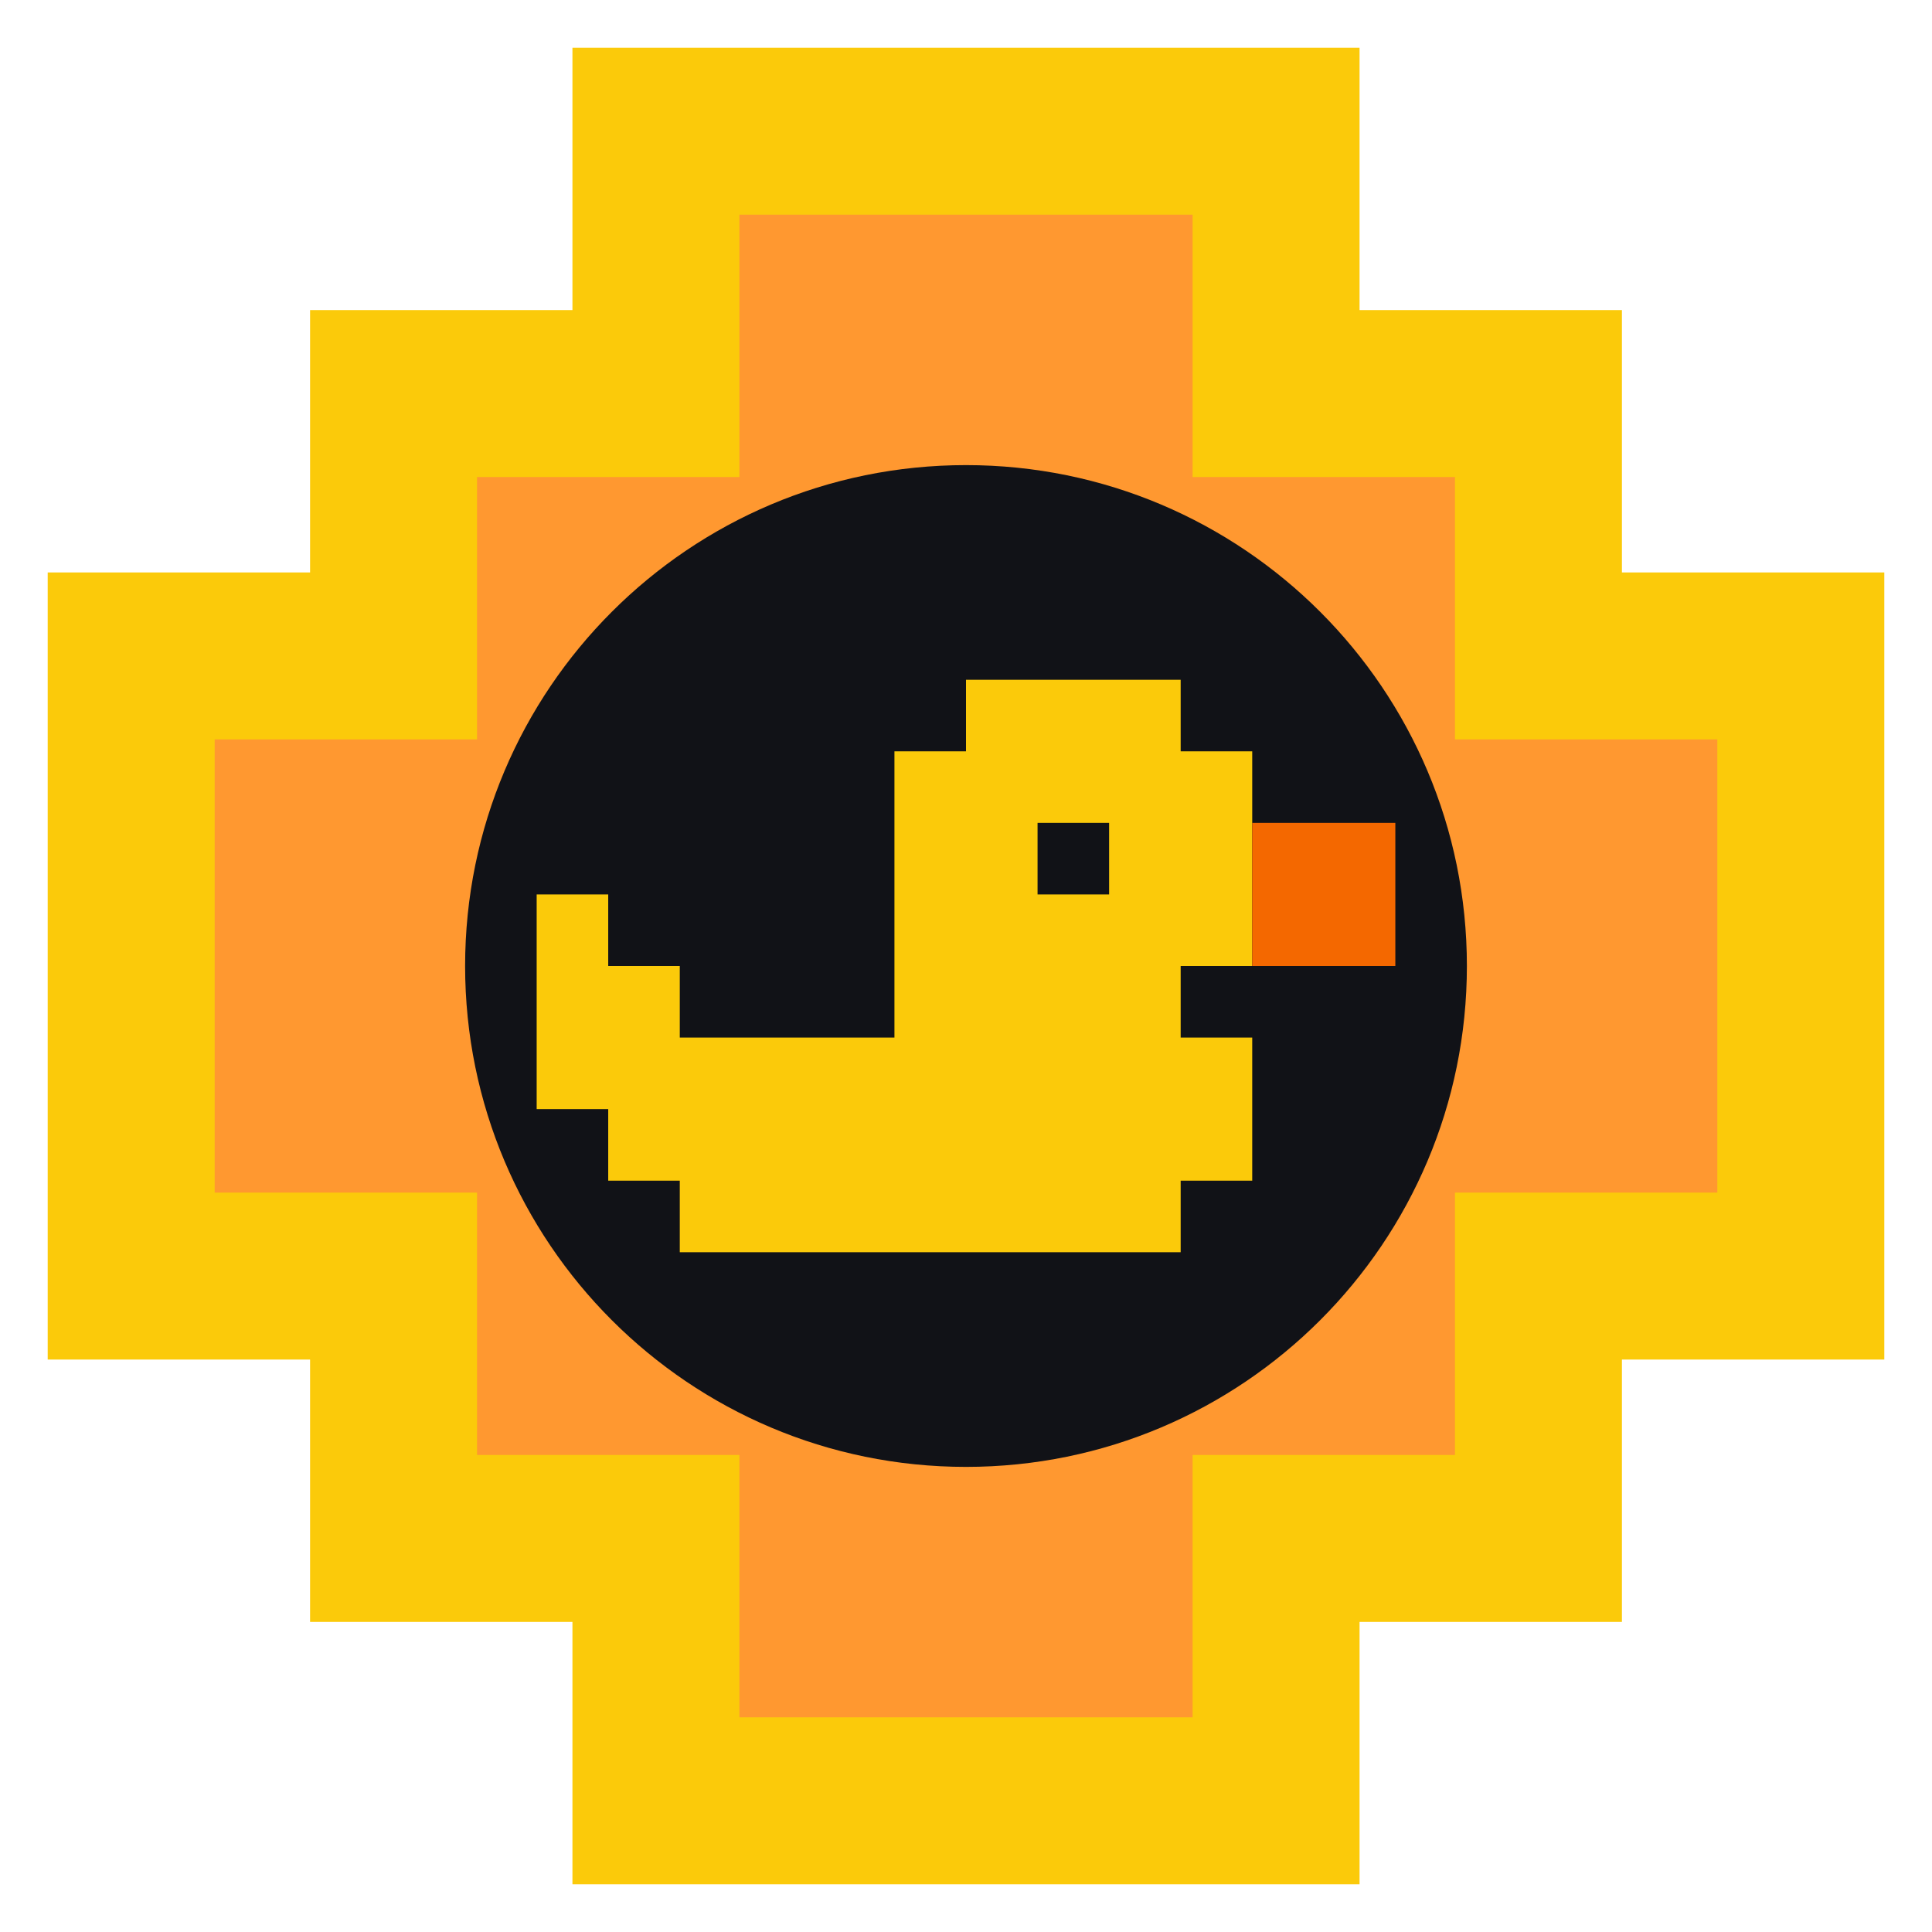
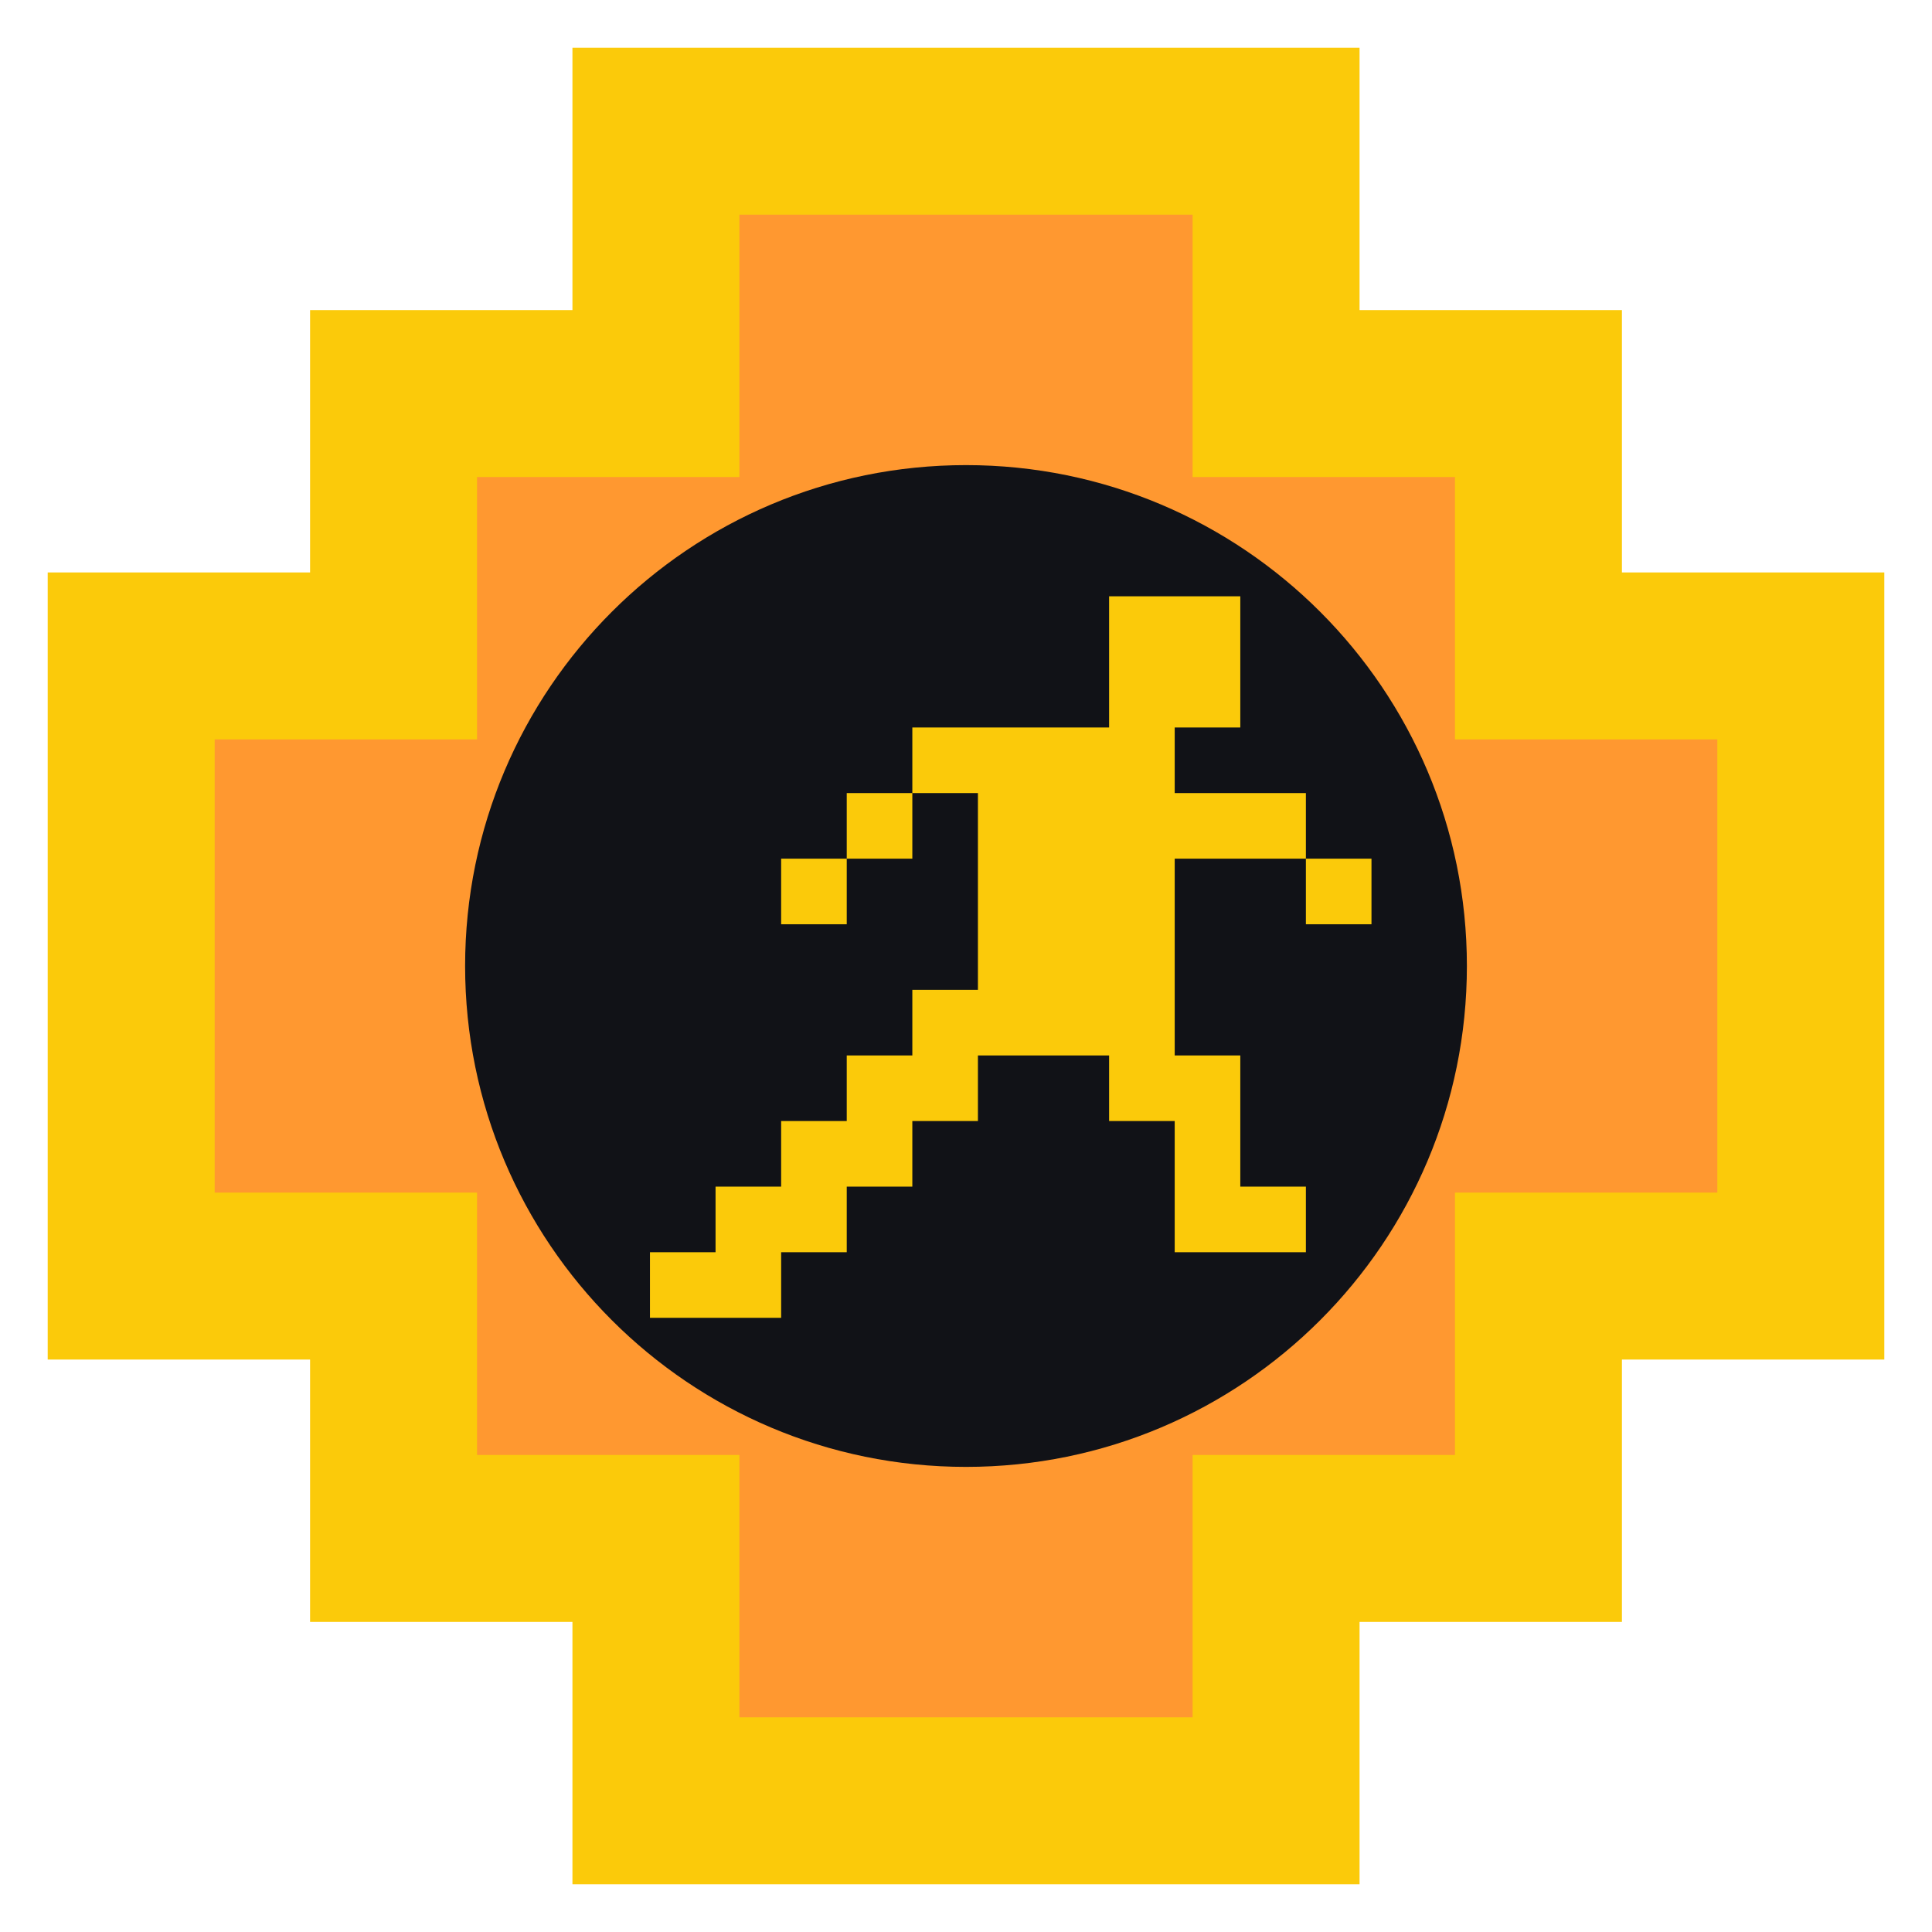
<svg xmlns="http://www.w3.org/2000/svg" viewBox="9 9 162 162" role="img" aria-label="Chaski">
  <path fill="#FBCA0A" d="M57 13H123V35H145V57H167V123H145V145H123V167H57V145H35V123H13V57H35V35H57Z" />
  <path fill="#FF9830" d="M71 27H109V49H131V71H153V109H131V131H109V153H71V131H49V109H27V71H49V49H71Z" />
  <circle cx="90" cy="90" r="42" fill="#111217" />
-   <path fill="#FBCA0A" d="M90 66H108V72H114V90H108V96H114V108H108V114H66V108H60V102H54V84H60V90H66V96H84V72H90Z" />
-   <path fill="#F46800" d="M114 78H126V90H114Z" />
-   <path fill="#111217" d="M96 78H102V84H96Z" />
+   <path fill="#FBCA0A" d="M102 59h11v5.5h-11ZM102 64.5h11v5.5h-11ZM85.5 70h22v5.5h-22ZM80 75.5h5.5v5.5h-5.5ZM91 75.5h27.5v5.5h-27.5ZM74.5 81h5.5v5.5h-5.5ZM91 81h16.5v5.5h-16.5ZM118.5 81h5.5v5.5h-5.5ZM91 86.5h16.5v5.5h-16.5ZM85.5 92h22v5.5h-22ZM80 97.5h11v5.5h-11ZM102 97.5h11v5.5h-11ZM74.5 103h11v5.5h-11ZM107.5 103h5.5v5.5h-5.5ZM69 108.5h11v5.5h-11ZM107.5 108.5h11v5.5h-11ZM63.5 114h11v5.5h-11Z" />
</svg>
